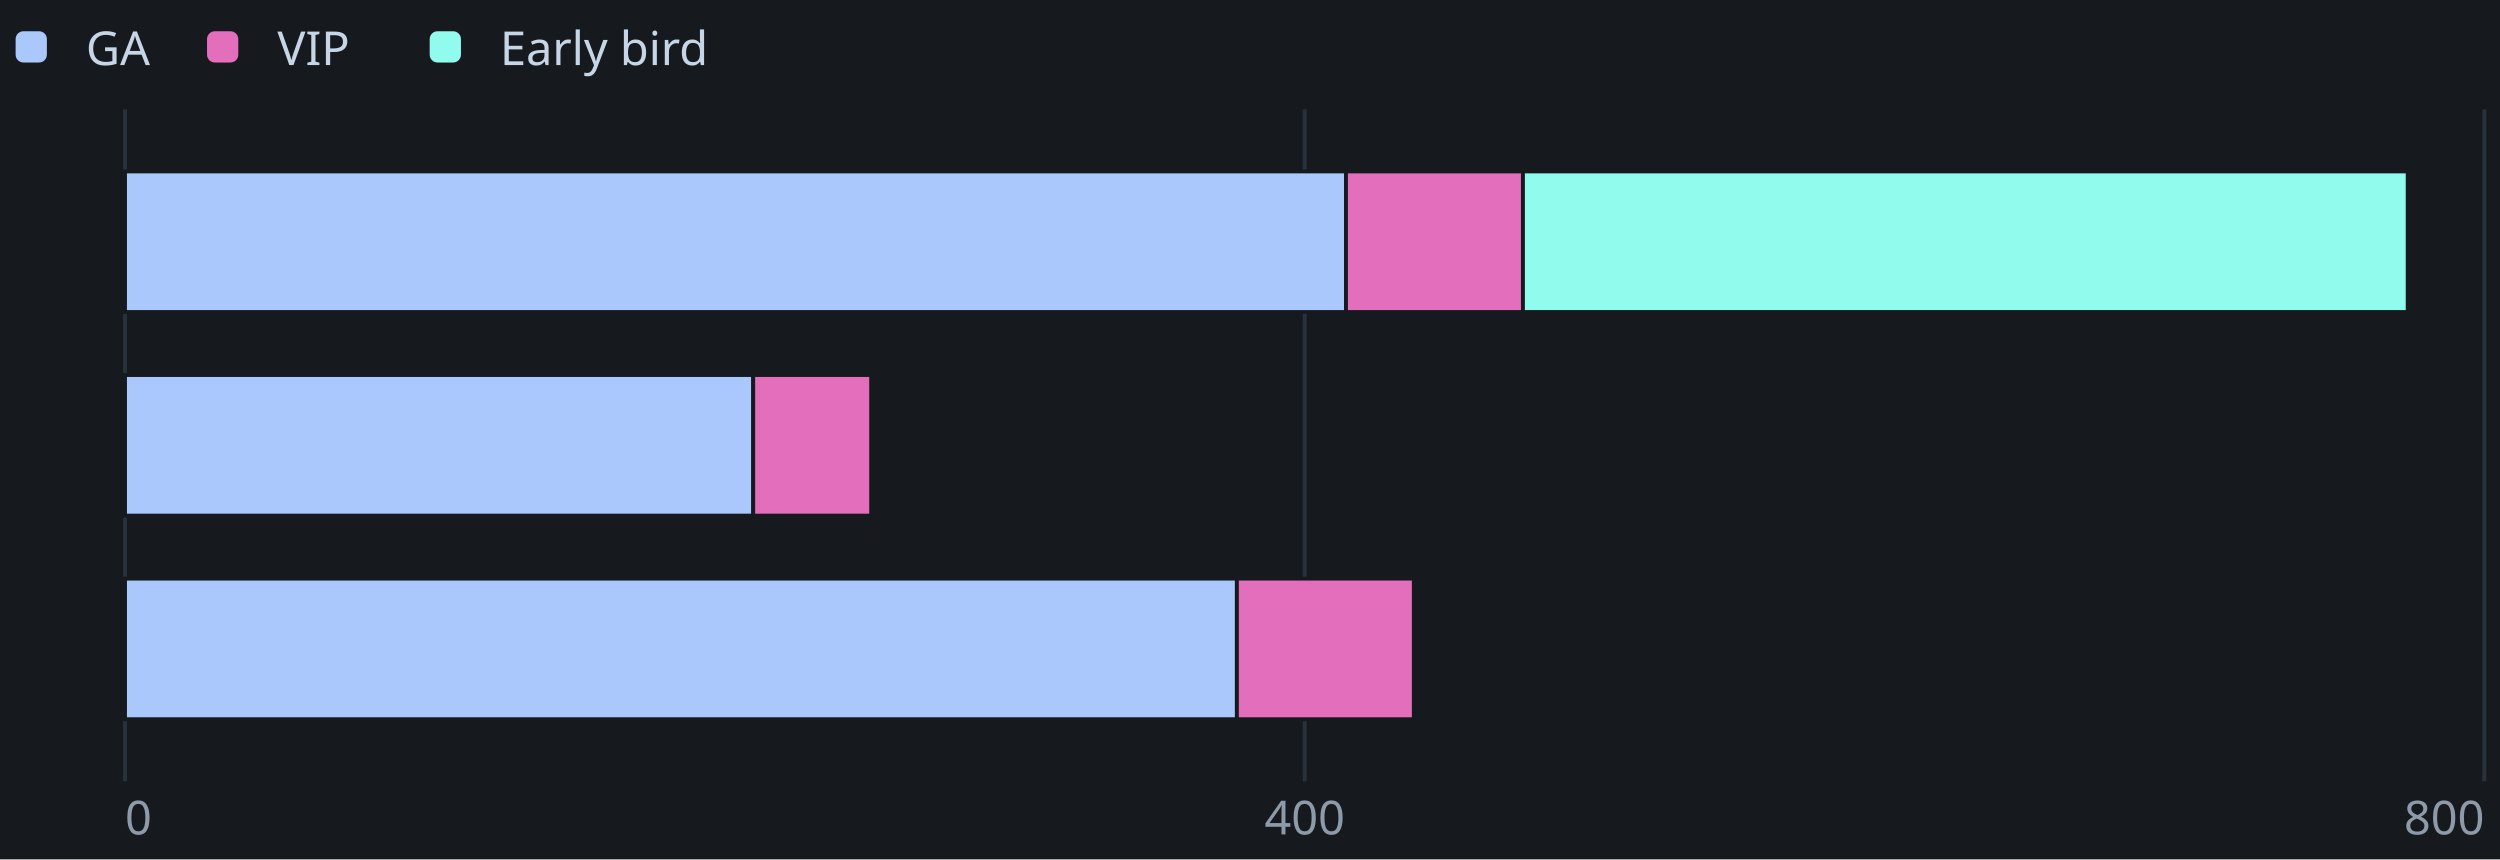
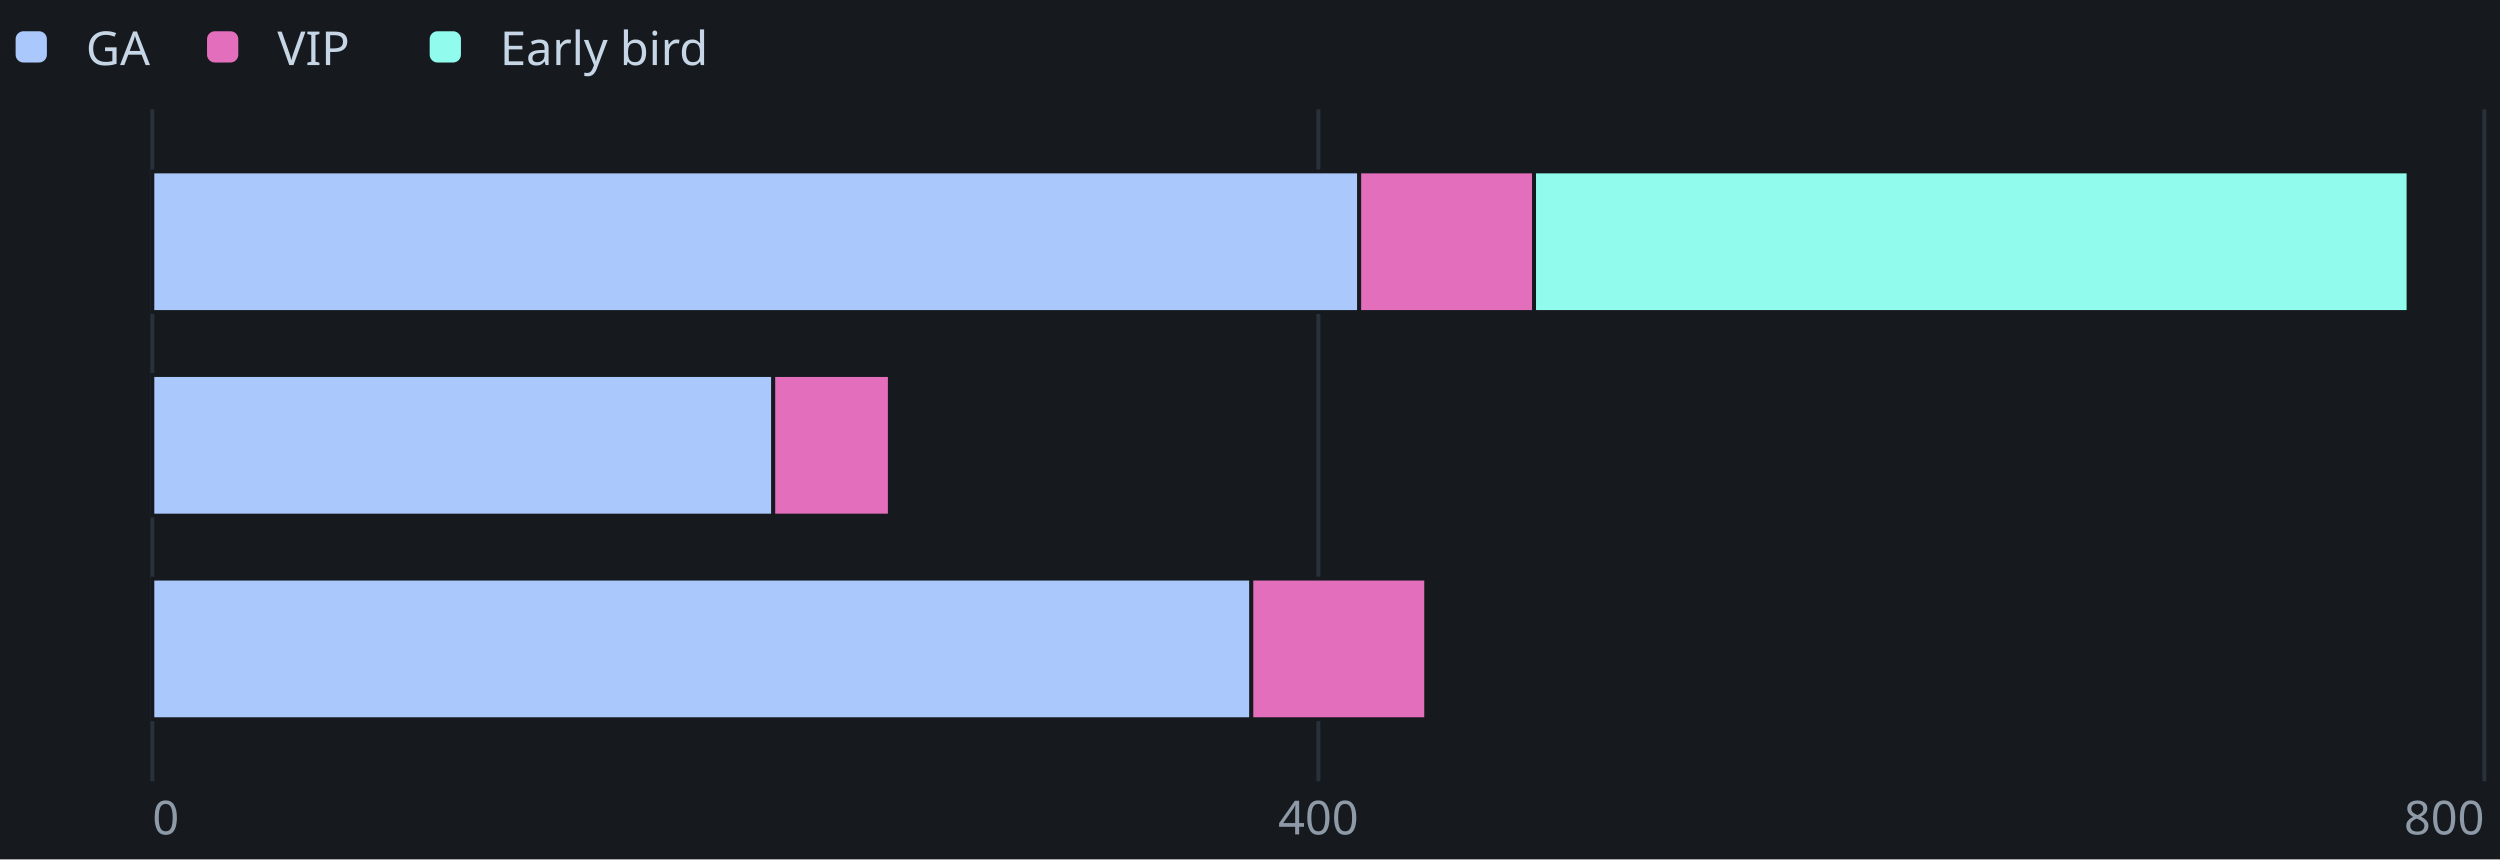
<svg xmlns="http://www.w3.org/2000/svg" class="ts-chart" width="640" height="220" viewBox="0 -24 640 220" role="img" aria-roledescription="chart" aria-label="GA is carrying the show" style="font-family:Intermission,system-ui,sans-serif;font-size:12px;font-variant-numeric:tabular-nums;color:#c6d6e6;background:#161a1e;display:block;overflow:visible">
  <style>[data-ts-key^="label-"]{paint-order:stroke;stroke:#161a1e;stroke-width:3px;stroke-linejoin:round}</style>
  <rect x="0" y="-24" width="640" height="220" fill="#161a1e" />
  <g data-slot="chart-legend" aria-hidden="true">
    <rect x="4" y="-16" width="8" height="8" rx="2" fill="#abc8fc" />
    <text x="22" y="-12" dominant-baseline="central" fill="#c6d6e6">GA</text>
    <rect x="53" y="-16" width="8" height="8" rx="2" fill="#e36ebb" />
    <text x="71" y="-12" dominant-baseline="central" fill="#c6d6e6">VIP</text>
    <rect x="110" y="-16" width="8" height="8" rx="2" fill="#91fbee" />
    <text x="128" y="-12" dominant-baseline="central" fill="#c6d6e6">Early bird</text>
  </g>
  <g data-ts-key="grid" class="ts-chart__grid" aria-hidden="true" stroke="#28323c" stroke-opacity="0.11" stroke-width="1">
-     <line data-ts-key="x-grid:number:0" stroke="#28323c" stroke-opacity="1" x1="32" y1="4" x2="32" y2="176" />
-     <line data-ts-key="x-grid:number:400" stroke="#28323c" stroke-opacity="1" x1="334" y1="4" x2="334" y2="176" />
+     <line data-ts-key="x-grid:number:0" stroke="#28323c" stroke-opacity="1" x1="39" y1="4" x2="39" y2="176" />
+     <line data-ts-key="x-grid:number:400" stroke="#28323c" stroke-opacity="1" x1="337.5" y1="4" x2="337.5" y2="176" />
    <line data-ts-key="x-grid:number:800" stroke="#28323c" stroke-opacity="1" x1="636" y1="4" x2="636" y2="176" />
  </g>
  <g data-ts-key="marks" class="ts-chart__marks">
    <g data-ts-key="series-1" class="ts-chart__bar ts-chart__bar-x" aria-hidden="true">
-       <rect data-ts-key="series-1:string:2:GA:string:3:Aug" fill="#abc8fc" stroke="#161a1e" stroke-width="1" stroke-dasharray="none" x="32" y="19.88" width="312.57" height="36" />
-       <rect data-ts-key="series-1:string:2:GA:string:3:Sep" fill="#abc8fc" stroke="#161a1e" stroke-width="1" stroke-dasharray="none" x="32" y="72" width="160.82" height="36" />
-       <rect data-ts-key="series-1:string:2:GA:string:3:Oct" fill="#abc8fc" stroke="#161a1e" stroke-width="1" stroke-dasharray="none" x="32" y="124.12" width="284.64" height="36" />
+       <rect data-ts-key="series-1:string:2:GA:string:3:Aug" fill="#abc8fc" stroke="#161a1e" stroke-width="1" stroke-dasharray="none" x="39" y="19.88" width="308.95" height="36" />
+       <rect data-ts-key="series-1:string:2:GA:string:4:Sept" fill="#abc8fc" stroke="#161a1e" stroke-width="1" stroke-dasharray="none" x="39" y="72" width="158.95" height="36" />
+       <rect data-ts-key="series-1:string:2:GA:string:3:Oct" fill="#abc8fc" stroke="#161a1e" stroke-width="1" stroke-dasharray="none" x="39" y="124.12" width="281.34" height="36" />
    </g>
    <g data-ts-key="series-2" class="ts-chart__bar ts-chart__bar-x" aria-hidden="true">
-       <rect data-ts-key="series-2:string:3:VIP:string:3:Aug" fill="#e36ebb" stroke="#161a1e" stroke-width="1" stroke-dasharray="none" x="344.57" y="19.88" width="45.3" height="36" />
-       <rect data-ts-key="series-2:string:3:VIP:string:3:Sep" fill="#e36ebb" stroke="#161a1e" stroke-width="1" stroke-dasharray="none" x="192.82" y="72" width="30.2" height="36" />
-       <rect data-ts-key="series-2:string:3:VIP:string:3:Oct" fill="#e36ebb" stroke="#161a1e" stroke-width="1" stroke-dasharray="none" x="316.64" y="124.12" width="45.3" height="36" />
+       <rect data-ts-key="series-2:string:3:VIP:string:3:Aug" fill="#e36ebb" stroke="#161a1e" stroke-width="1" stroke-dasharray="none" x="347.95" y="19.88" width="44.78" height="36" />
+       <rect data-ts-key="series-2:string:3:VIP:string:4:Sept" fill="#e36ebb" stroke="#161a1e" stroke-width="1" stroke-dasharray="none" x="197.95" y="72" width="29.85" height="36" />
+       <rect data-ts-key="series-2:string:3:VIP:string:3:Oct" fill="#e36ebb" stroke="#161a1e" stroke-width="1" stroke-dasharray="none" x="320.34" y="124.12" width="44.77" height="36" />
    </g>
    <g data-ts-key="series-3" class="ts-chart__bar ts-chart__bar-x" aria-hidden="true">
-       <rect data-ts-key="series-3:string:10:Early bird:string:3:Aug" fill="#91fbee" stroke="#161a1e" stroke-width="1" stroke-dasharray="none" x="389.87" y="19.88" width="226.5" height="36" />
+       <rect data-ts-key="series-3:string:10:Early bird:string:3:Aug" fill="#91fbee" stroke="#161a1e" stroke-width="1" stroke-dasharray="none" x="392.72" y="19.88" width="223.87" height="36" />
    </g>
    <g data-ts-key="label-category" class="ts-chart__text" aria-hidden="true">
-       <text data-ts-key="label-category:object:null:string:15:[&quot;Aug&quot;,0,&quot;Aug&quot;]" fill="#c6d6e6" x="28" y="37.88" text-anchor="end" dominant-baseline="middle" font-size="12" font-family="inherit" />
-       <text data-ts-key="label-category:object:null:string:15:[&quot;Sep&quot;,0,&quot;Sep&quot;]" fill="#c6d6e6" x="28" y="90" text-anchor="end" dominant-baseline="middle" font-size="12" font-family="inherit" />
-       <text data-ts-key="label-category:object:null:string:15:[&quot;Oct&quot;,0,&quot;Oct&quot;]" fill="#c6d6e6" x="28" y="142.12" text-anchor="end" dominant-baseline="middle" font-size="12" font-family="inherit" />
+       <text data-ts-key="label-category:object:null:string:15:[&quot;Aug&quot;,0,&quot;Aug&quot;]" fill="#c6d6e6" x="35" y="37.88" text-anchor="end" dominant-baseline="middle" font-size="12" font-family="inherit" />
+       <text data-ts-key="label-category:object:null:string:17:[&quot;Sept&quot;,0,&quot;Sept&quot;]" fill="#c6d6e6" x="35" y="90" text-anchor="end" dominant-baseline="middle" font-size="12" font-family="inherit" />
+       <text data-ts-key="label-category:object:null:string:15:[&quot;Oct&quot;,0,&quot;Oct&quot;]" fill="#c6d6e6" x="35" y="142.12" text-anchor="end" dominant-baseline="middle" font-size="12" font-family="inherit" />
    </g>
  </g>
  <g data-ts-key="axes" class="ts-chart__axes" aria-hidden="true">
-     <text data-ts-key="x-tick-label:number:0" fill="#c6d6e6" fill-opacity="0.68" x="32" y="189.6" text-anchor="start" font-size="12" font-family="inherit">0</text>
-     <text data-ts-key="x-tick-label:number:400" fill="#c6d6e6" fill-opacity="0.68" x="334" y="189.6" text-anchor="middle" font-size="12" font-family="inherit">400</text>
+     <text data-ts-key="x-tick-label:number:0" fill="#c6d6e6" fill-opacity="0.68" x="39" y="189.6" text-anchor="start" font-size="12" font-family="inherit">0</text>
+     <text data-ts-key="x-tick-label:number:400" fill="#c6d6e6" fill-opacity="0.68" x="337.5" y="189.6" text-anchor="middle" font-size="12" font-family="inherit">400</text>
    <text data-ts-key="x-tick-label:number:800" fill="#c6d6e6" fill-opacity="0.68" x="636" y="189.6" text-anchor="end" font-size="12" font-family="inherit">800</text>
  </g>
</svg>
